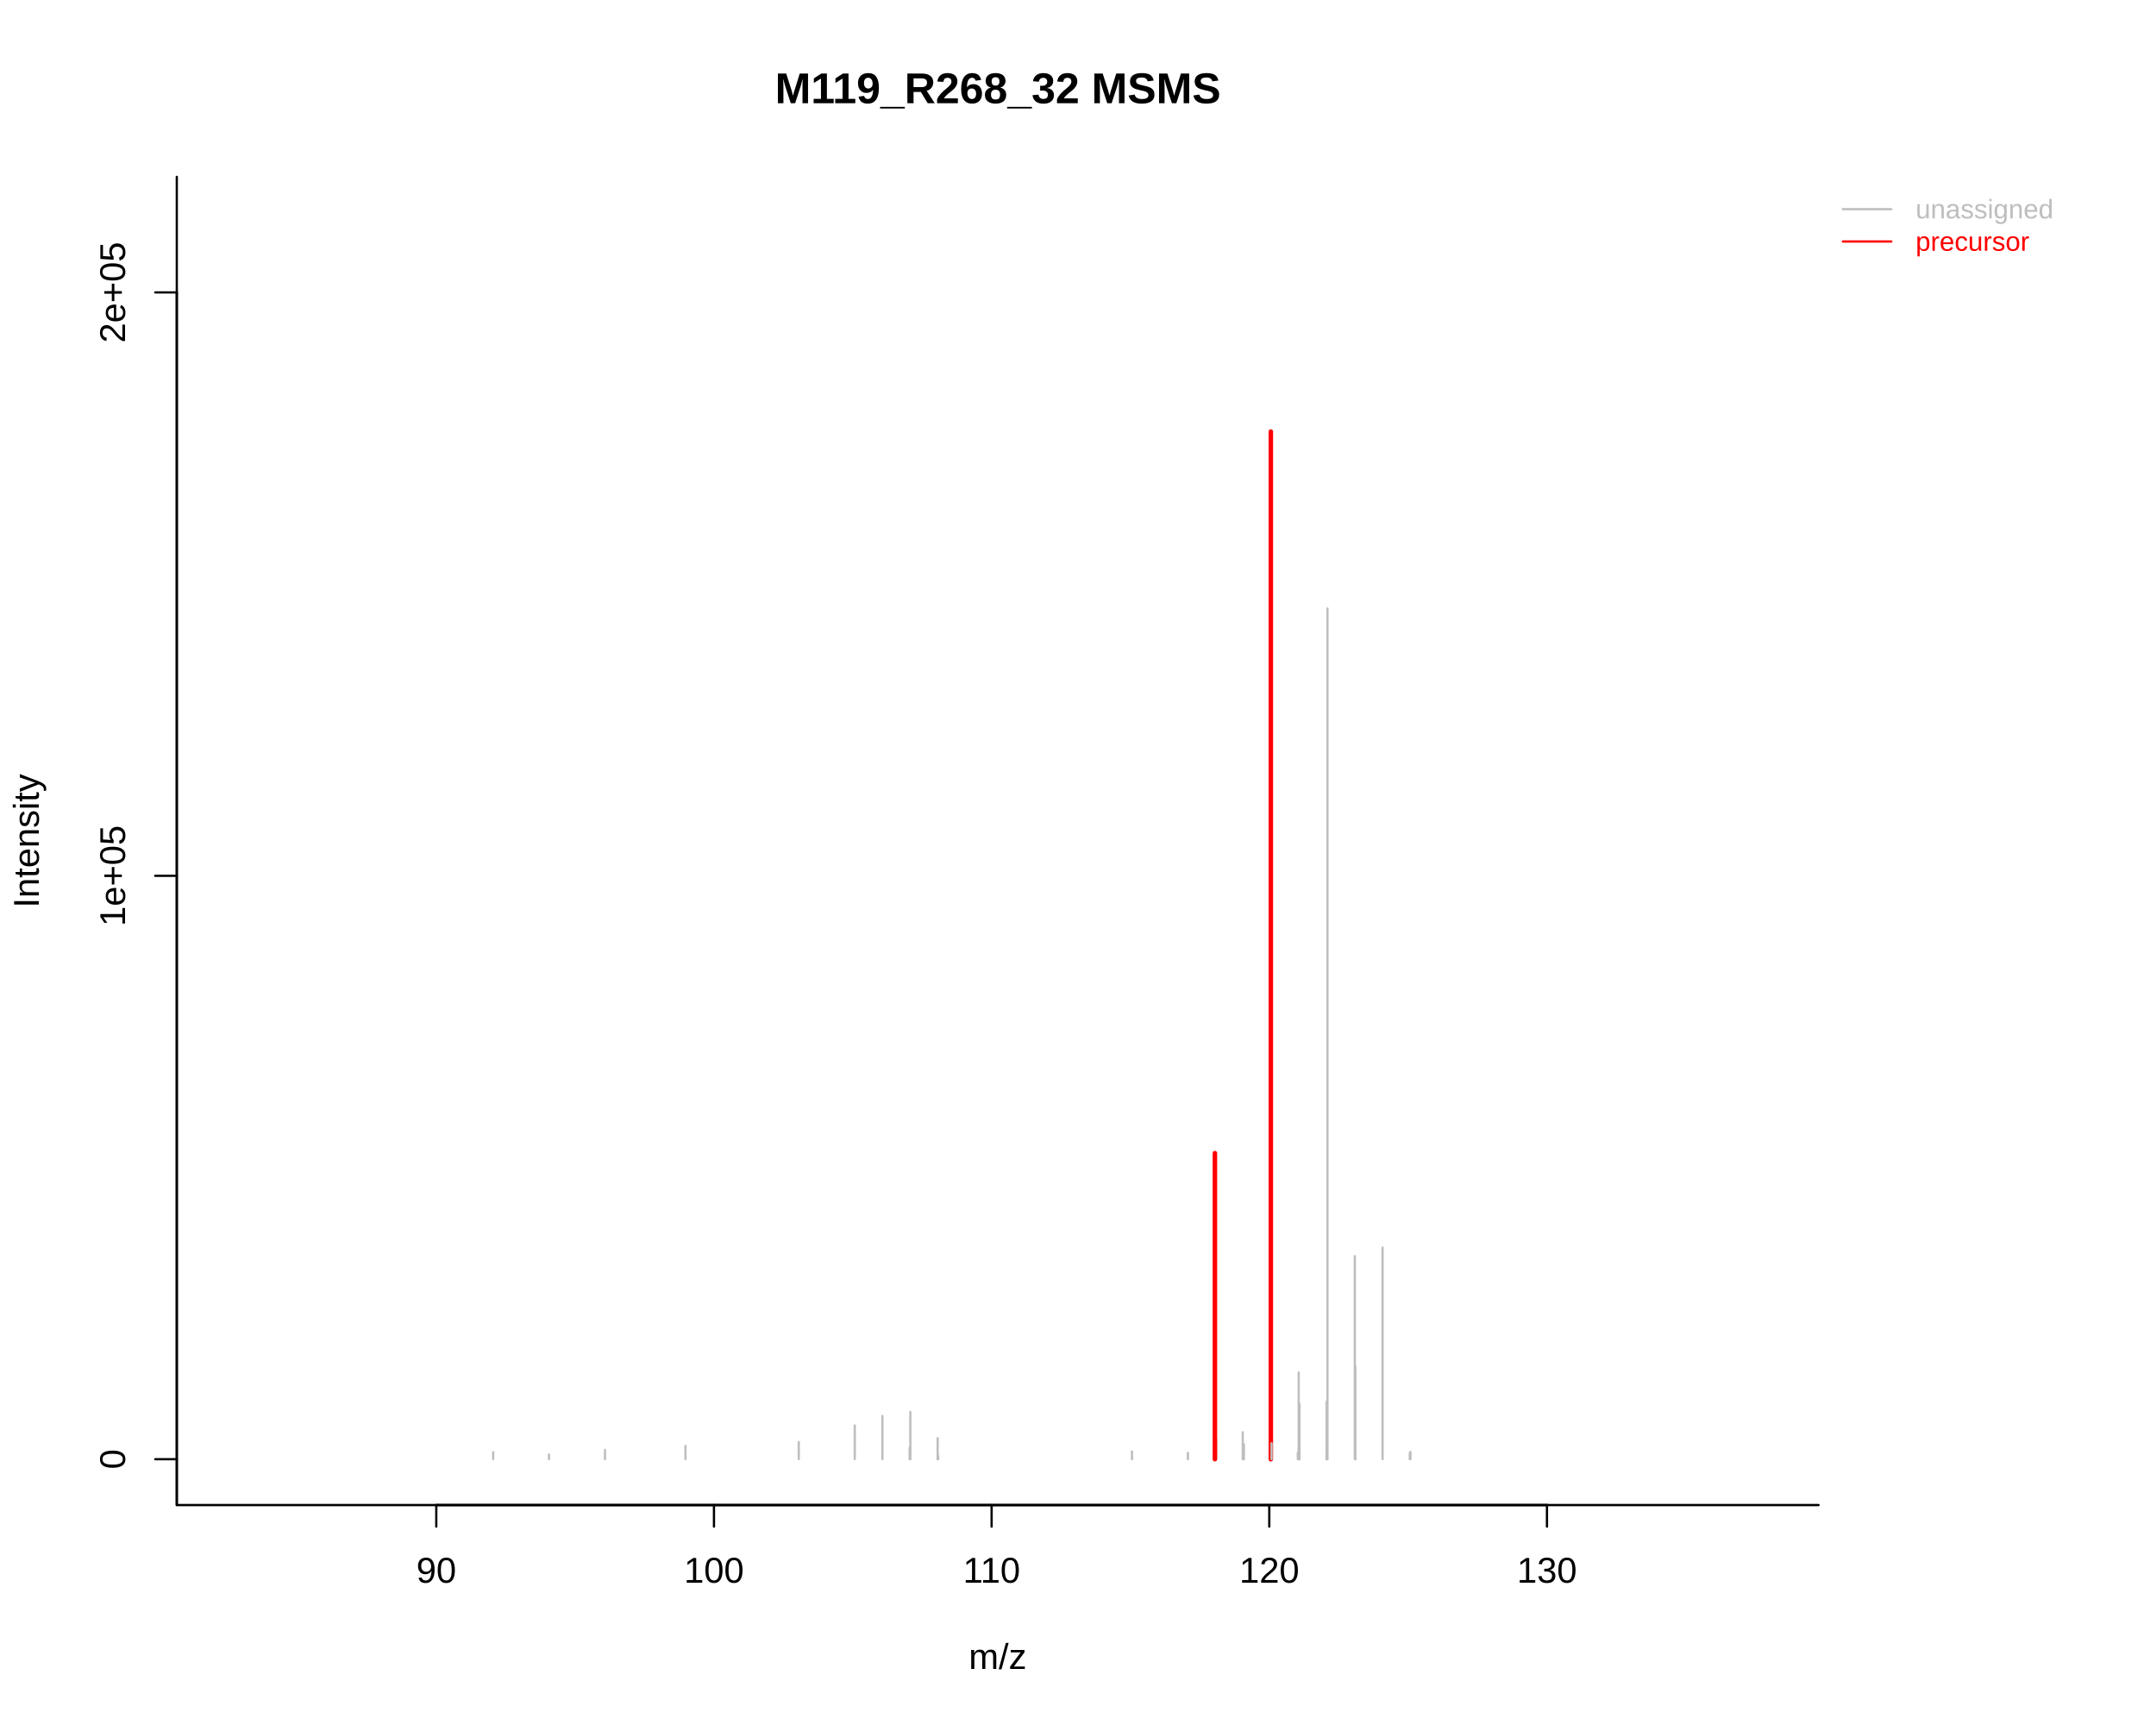
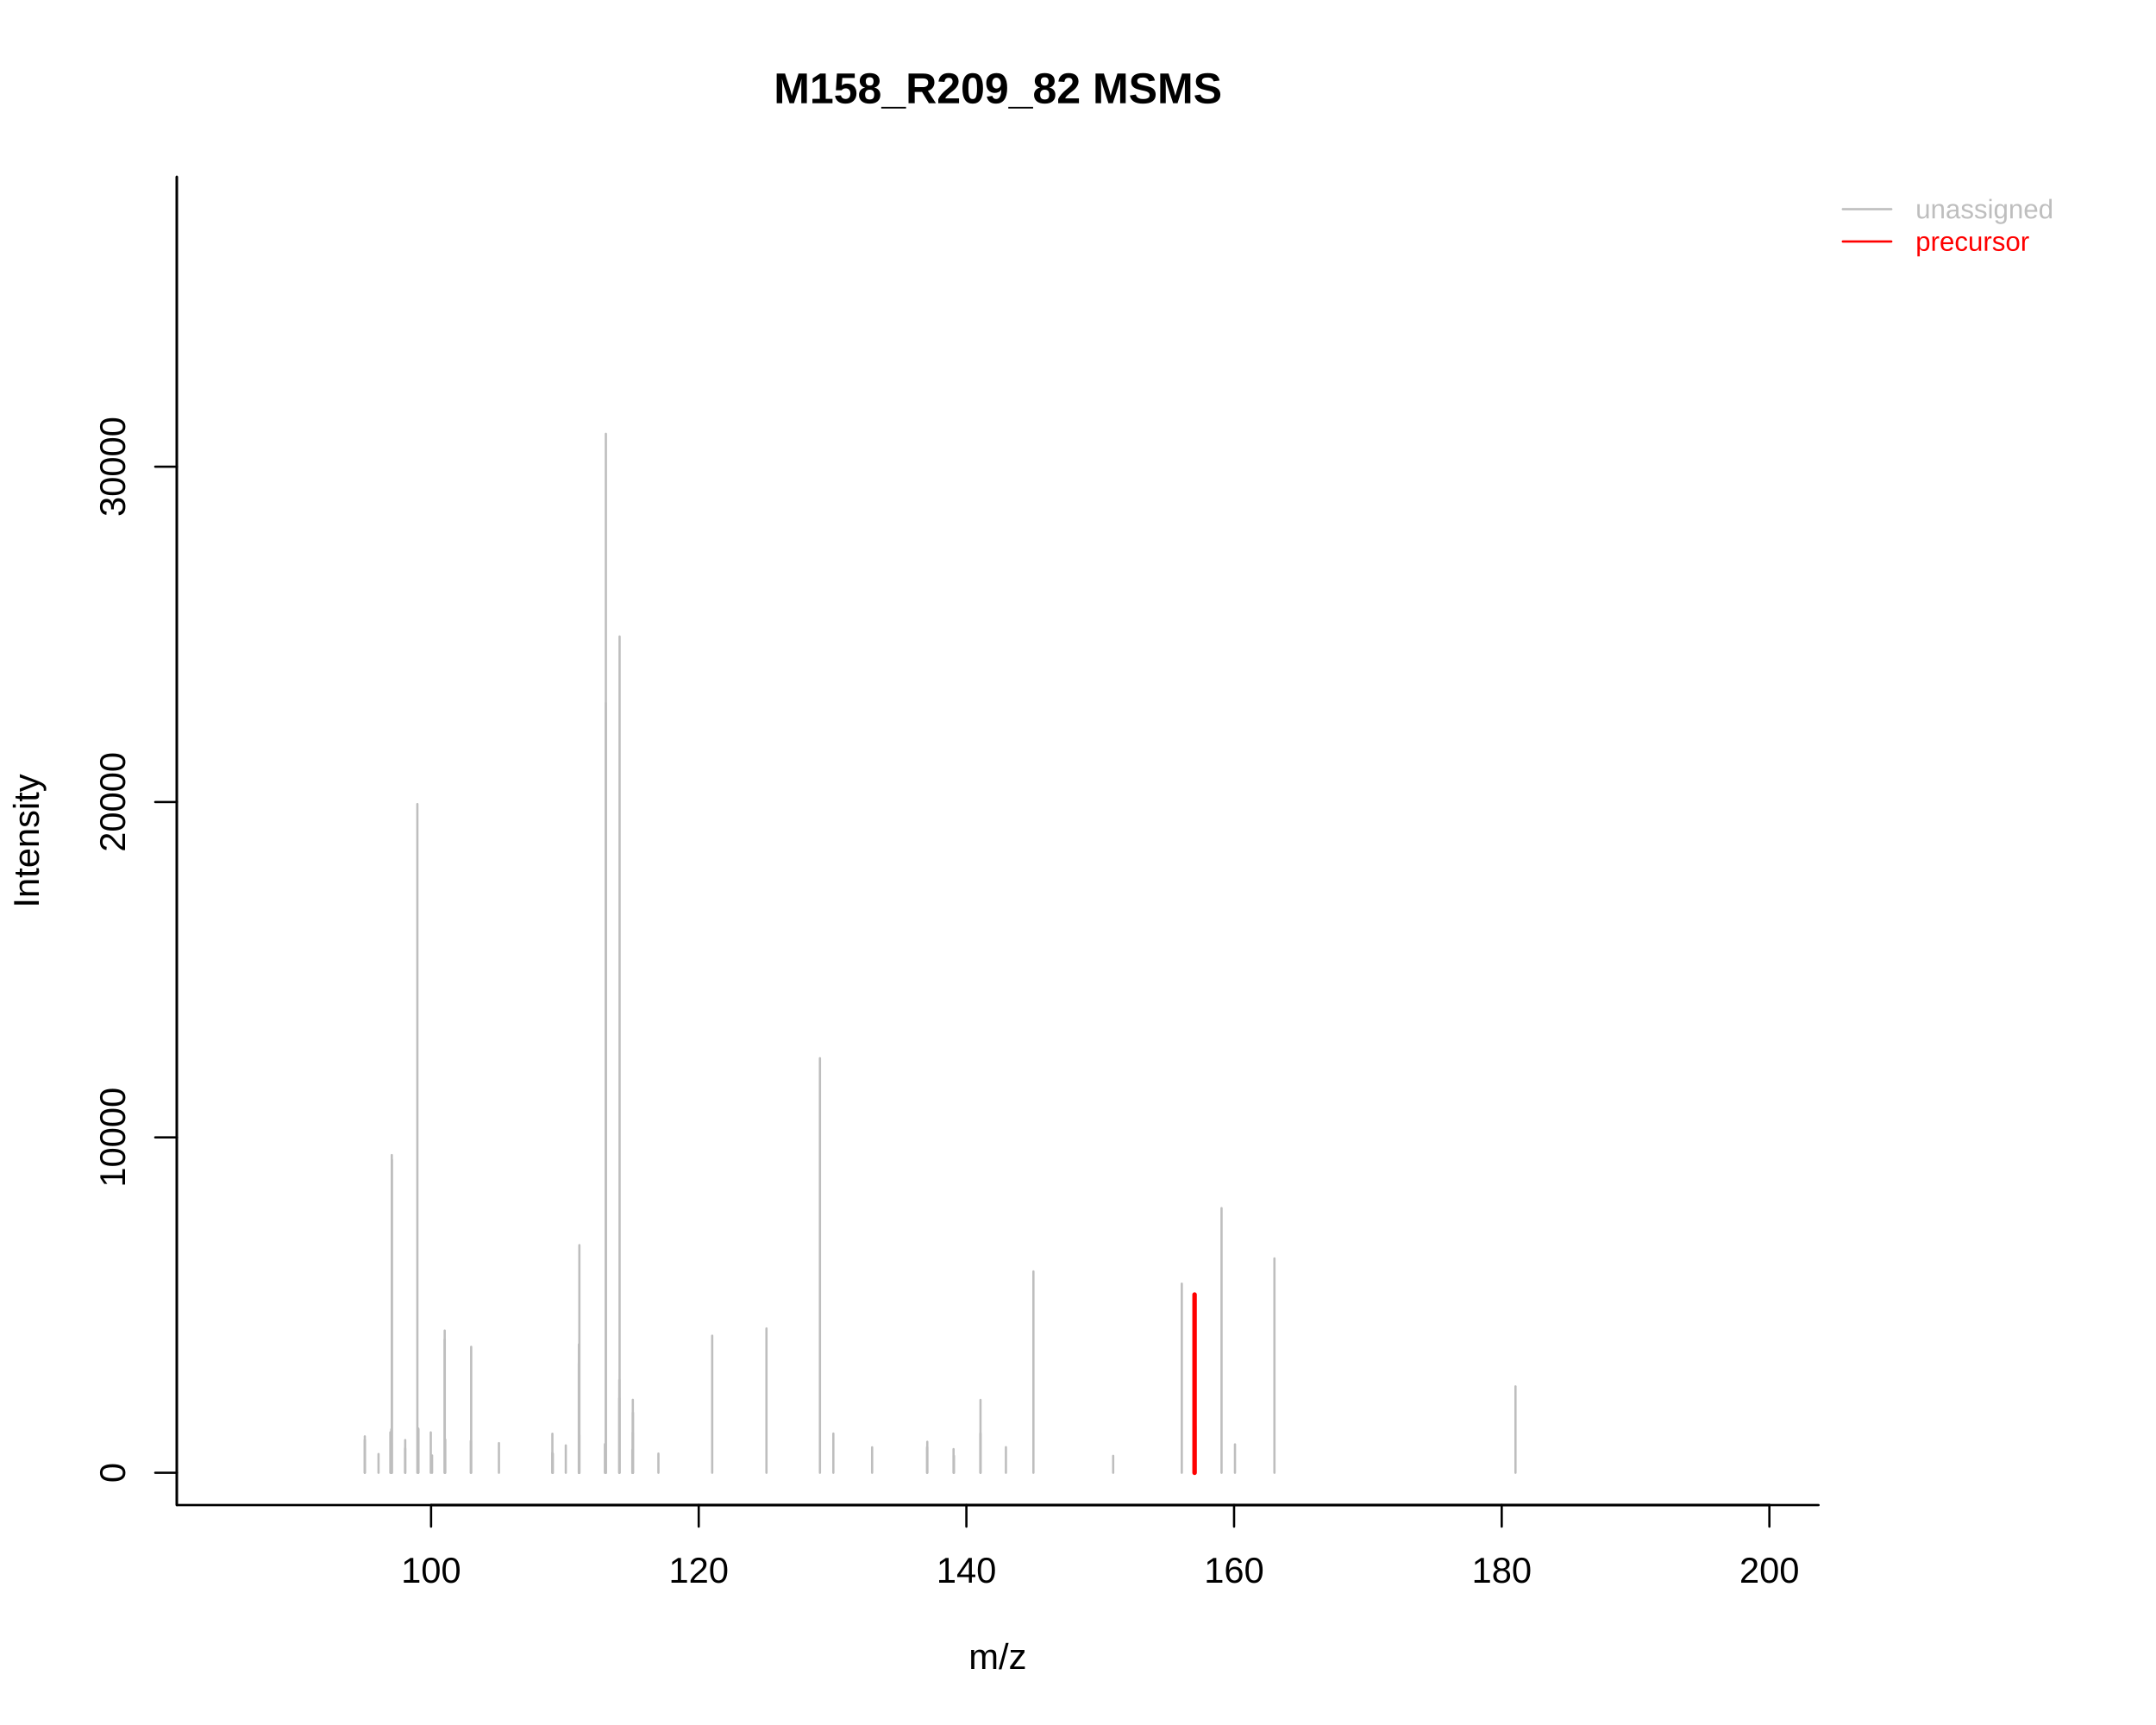
<svg xmlns="http://www.w3.org/2000/svg" viewBox="0 0 720.00 576.00">
  <defs>
    <style type="text/css">
    line, polyline, polygon, path, rect, circle {
      fill: none;
      stroke: #000000;
      stroke-linecap: round;
      stroke-linejoin: round;
      stroke-miterlimit: 10.00;
    }
  </style>
  </defs>
  <rect width="100%" height="100%" style="stroke: none; fill: #FFFFFF;" />
-   <line x1="145.70" y1="502.56" x2="516.61" y2="502.56" style="stroke-width: 0.75;" />
-   <line x1="145.70" y1="502.56" x2="145.70" y2="509.76" style="stroke-width: 0.75;" />
-   <line x1="238.43" y1="502.56" x2="238.43" y2="509.76" style="stroke-width: 0.75;" />
-   <line x1="331.15" y1="502.56" x2="331.15" y2="509.76" style="stroke-width: 0.75;" />
-   <line x1="423.88" y1="502.56" x2="423.88" y2="509.76" style="stroke-width: 0.75;" />
-   <line x1="516.61" y1="502.56" x2="516.61" y2="509.76" style="stroke-width: 0.75;" />
-   <text x="139.03" y="528.48" style="font-size: 12.00px; font-family: Liberation Sans;" textLength="13.34px" lengthAdjust="spacingAndGlyphs">90</text>
-   <text x="228.42" y="528.48" style="font-size: 12.00px; font-family: Liberation Sans;" textLength="20.02px" lengthAdjust="spacingAndGlyphs">100</text>
-   <text x="321.59" y="528.48" style="font-size: 12.00px; font-family: Liberation Sans;" textLength="19.12px" lengthAdjust="spacingAndGlyphs">110</text>
-   <text x="413.88" y="528.48" style="font-size: 12.00px; font-family: Liberation Sans;" textLength="20.02px" lengthAdjust="spacingAndGlyphs">120</text>
-   <text x="506.60" y="528.48" style="font-size: 12.00px; font-family: Liberation Sans;" textLength="20.02px" lengthAdjust="spacingAndGlyphs">130</text>
+   <line x1="143.96" y1="502.56" x2="590.89" y2="502.56" style="stroke-width: 0.75;" />
+   <line x1="143.96" y1="502.56" x2="143.96" y2="509.76" style="stroke-width: 0.75;" />
+   <line x1="233.34" y1="502.56" x2="233.34" y2="509.76" style="stroke-width: 0.75;" />
+   <line x1="322.73" y1="502.56" x2="322.73" y2="509.76" style="stroke-width: 0.75;" />
+   <line x1="412.12" y1="502.56" x2="412.12" y2="509.76" style="stroke-width: 0.75;" />
+   <line x1="501.50" y1="502.56" x2="501.50" y2="509.76" style="stroke-width: 0.75;" />
+   <line x1="590.89" y1="502.56" x2="590.89" y2="509.76" style="stroke-width: 0.75;" />
+   <text x="133.95" y="528.48" style="font-size: 12.00px; font-family: Liberation Sans;" textLength="20.02px" lengthAdjust="spacingAndGlyphs">100</text>
+   <text x="223.33" y="528.48" style="font-size: 12.00px; font-family: Liberation Sans;" textLength="20.02px" lengthAdjust="spacingAndGlyphs">120</text>
+   <text x="312.72" y="528.48" style="font-size: 12.00px; font-family: Liberation Sans;" textLength="20.02px" lengthAdjust="spacingAndGlyphs">140</text>
+   <text x="402.11" y="528.48" style="font-size: 12.00px; font-family: Liberation Sans;" textLength="20.02px" lengthAdjust="spacingAndGlyphs">160</text>
+   <text x="491.49" y="528.48" style="font-size: 12.00px; font-family: Liberation Sans;" textLength="20.02px" lengthAdjust="spacingAndGlyphs">180</text>
+   <text x="580.88" y="528.48" style="font-size: 12.00px; font-family: Liberation Sans;" textLength="20.02px" lengthAdjust="spacingAndGlyphs">200</text>
  <polyline points="59.04,59.04 59.04,502.56 607.31,502.56 " style="stroke-width: 0.75;" />
  <defs>
    <clipPath id="cpMC4wMHw2MzcuNTV8NTc2LjAwfDAuMDA=">
      <rect x="0.00" y="0.00" width="637.55" height="576.00" />
    </clipPath>
  </defs>
  <g clip-path="url(#cpMC4wMHw2MzcuNTV8NTc2LjAwfDAuMDA=)">
-     <text x="258.81" y="34.47" style="font-size: 14.40px; font-weight: bold; font-family: Liberation Sans;" textLength="148.73px" lengthAdjust="spacingAndGlyphs">M119_R268_32 MSMS</text>
+     <text x="258.41" y="34.47" style="font-size: 14.40px; font-weight: bold; font-family: Liberation Sans;" textLength="149.53px" lengthAdjust="spacingAndGlyphs">M158_R209_82 MSMS</text>
  </g>
  <g clip-path="url(#cpMC4wMHw2MzcuNTV8NTc2LjAwfDAuMDA=)">
    <text x="323.51" y="557.28" style="font-size: 12.00px; font-family: Liberation Sans;" textLength="19.33px" lengthAdjust="spacingAndGlyphs">m/z</text>
  </g>
  <g clip-path="url(#cpMC4wMHw2MzcuNTV8NTc2LjAwfDAuMDA=)">
    <text transform="translate(12.96,303.14) rotate(-90)" style="font-size: 12.00px; font-family: Liberation Sans;" textLength="44.67px" lengthAdjust="spacingAndGlyphs">Intensity</text>
  </g>
  <defs>
    <clipPath id="cpNTkuMDR8NjA3LjMxfDUwMi41Nnw1OS4wNA==">
      <rect x="59.04" y="59.04" width="548.27" height="443.52" />
    </clipPath>
  </defs>
-   <line x1="164.70" y1="487.25" x2="164.70" y2="484.88" style="stroke-width: 0.75; stroke: #BEBEBE;" clip-path="url(#cpNTkuMDR8NjA3LjMxfDUwMi41Nnw1OS4wNA==)" />
-   <line x1="202.03" y1="487.25" x2="202.03" y2="484.15" style="stroke-width: 0.75; stroke: #BEBEBE;" clip-path="url(#cpNTkuMDR8NjA3LjMxfDUwMi41Nnw1OS4wNA==)" />
-   <line x1="228.92" y1="487.25" x2="228.92" y2="482.81" style="stroke-width: 0.75; stroke: #BEBEBE;" clip-path="url(#cpNTkuMDR8NjA3LjMxfDUwMi41Nnw1OS4wNA==)" />
-   <line x1="266.75" y1="487.25" x2="266.75" y2="481.51" style="stroke-width: 0.75; stroke: #BEBEBE;" clip-path="url(#cpNTkuMDR8NjA3LjMxfDUwMi41Nnw1OS4wNA==)" />
-   <line x1="285.44" y1="487.25" x2="285.44" y2="475.98" style="stroke-width: 0.75; stroke: #BEBEBE;" clip-path="url(#cpNTkuMDR8NjA3LjMxfDUwMi41Nnw1OS4wNA==)" />
-   <line x1="294.67" y1="487.25" x2="294.67" y2="472.79" style="stroke-width: 0.75; stroke: #BEBEBE;" clip-path="url(#cpNTkuMDR8NjA3LjMxfDUwMi41Nnw1OS4wNA==)" />
-   <line x1="303.79" y1="487.25" x2="303.79" y2="483.38" style="stroke-width: 0.75; stroke: #BEBEBE;" clip-path="url(#cpNTkuMDR8NjA3LjMxfDUwMi41Nnw1OS4wNA==)" />
-   <line x1="304.01" y1="487.25" x2="304.01" y2="471.45" style="stroke-width: 0.75; stroke: #BEBEBE;" clip-path="url(#cpNTkuMDR8NjA3LjMxfDUwMi41Nnw1OS4wNA==)" />
-   <line x1="313.13" y1="487.25" x2="313.13" y2="480.19" style="stroke-width: 0.75; stroke: #BEBEBE;" clip-path="url(#cpNTkuMDR8NjA3LjMxfDUwMi41Nnw1OS4wNA==)" />
-   <line x1="313.31" y1="487.25" x2="313.31" y2="486.13" style="stroke-width: 0.75; stroke: #BEBEBE;" clip-path="url(#cpNTkuMDR8NjA3LjMxfDUwMi41Nnw1OS4wNA==)" />
-   <line x1="378.02" y1="487.25" x2="378.02" y2="484.67" style="stroke-width: 0.75; stroke: #BEBEBE;" clip-path="url(#cpNTkuMDR8NjA3LjMxfDUwMi41Nnw1OS4wNA==)" />
-   <line x1="396.71" y1="487.25" x2="396.71" y2="485.10" style="stroke-width: 0.75; stroke: #BEBEBE;" clip-path="url(#cpNTkuMDR8NjA3LjMxfDUwMi41Nnw1OS4wNA==)" />
-   <line x1="406.14" y1="487.25" x2="406.14" y2="480.60" style="stroke-width: 0.75; stroke: #BEBEBE;" clip-path="url(#cpNTkuMDR8NjA3LjMxfDUwMi41Nnw1OS4wNA==)" />
-   <line x1="415.40" y1="487.25" x2="415.40" y2="482.21" style="stroke-width: 0.75; stroke: #BEBEBE;" clip-path="url(#cpNTkuMDR8NjA3LjMxfDUwMi41Nnw1OS4wNA==)" />
-   <line x1="424.40" y1="487.25" x2="424.40" y2="144.10" style="stroke-width: 1.50; stroke: #FF0000;" clip-path="url(#cpNTkuMDR8NjA3LjMxfDUwMi41Nnw1OS4wNA==)" />
-   <line x1="424.63" y1="487.25" x2="424.63" y2="481.92" style="stroke-width: 0.75; stroke: #BEBEBE;" clip-path="url(#cpNTkuMDR8NjA3LjMxfDUwMi41Nnw1OS4wNA==)" />
-   <line x1="433.70" y1="487.25" x2="433.70" y2="458.29" style="stroke-width: 0.75; stroke: #BEBEBE;" clip-path="url(#cpNTkuMDR8NjA3LjMxfDUwMi41Nnw1OS4wNA==)" />
-   <line x1="433.97" y1="487.25" x2="433.97" y2="468.74" style="stroke-width: 0.75; stroke: #BEBEBE;" clip-path="url(#cpNTkuMDR8NjA3LjMxfDUwMi41Nnw1OS4wNA==)" />
-   <line x1="443.00" y1="487.25" x2="443.00" y2="486.08" style="stroke-width: 0.75; stroke: #BEBEBE;" clip-path="url(#cpNTkuMDR8NjA3LjMxfDUwMi41Nnw1OS4wNA==)" />
-   <line x1="443.32" y1="487.25" x2="443.32" y2="203.17" style="stroke-width: 0.75; stroke: #BEBEBE;" clip-path="url(#cpNTkuMDR8NjA3LjMxfDUwMi41Nnw1OS4wNA==)" />
-   <line x1="452.44" y1="487.25" x2="452.44" y2="419.43" style="stroke-width: 0.75; stroke: #BEBEBE;" clip-path="url(#cpNTkuMDR8NjA3LjMxfDUwMi41Nnw1OS4wNA==)" />
-   <line x1="452.62" y1="487.25" x2="452.62" y2="456.22" style="stroke-width: 0.75; stroke: #BEBEBE;" clip-path="url(#cpNTkuMDR8NjA3LjMxfDUwMi41Nnw1OS4wNA==)" />
-   <line x1="461.72" y1="487.25" x2="461.72" y2="416.59" style="stroke-width: 0.75; stroke: #BEBEBE;" clip-path="url(#cpNTkuMDR8NjA3LjMxfDUwMi41Nnw1OS4wNA==)" />
-   <line x1="470.80" y1="487.25" x2="470.80" y2="485.26" style="stroke-width: 0.75; stroke: #BEBEBE;" clip-path="url(#cpNTkuMDR8NjA3LjMxfDUwMi41Nnw1OS4wNA==)" />
-   <line x1="471.02" y1="487.25" x2="471.02" y2="484.80" style="stroke-width: 0.75; stroke: #BEBEBE;" clip-path="url(#cpNTkuMDR8NjA3LjMxfDUwMi41Nnw1OS4wNA==)" />
-   <line x1="183.34" y1="487.25" x2="183.34" y2="485.68" style="stroke-width: 0.75; stroke: #BEBEBE;" clip-path="url(#cpNTkuMDR8NjA3LjMxfDUwMi41Nnw1OS4wNA==)" />
-   <line x1="405.72" y1="487.25" x2="405.72" y2="385.04" style="stroke-width: 1.50; stroke: #FF0000;" clip-path="url(#cpNTkuMDR8NjA3LjMxfDUwMi41Nnw1OS4wNA==)" />
-   <line x1="415.01" y1="487.25" x2="415.01" y2="478.24" style="stroke-width: 0.75; stroke: #BEBEBE;" clip-path="url(#cpNTkuMDR8NjA3LjMxfDUwMi41Nnw1OS4wNA==)" />
-   <line x1="433.42" y1="487.25" x2="433.42" y2="485.01" style="stroke-width: 0.75; stroke: #BEBEBE;" clip-path="url(#cpNTkuMDR8NjA3LjMxfDUwMi41Nnw1OS4wNA==)" />
-   <line x1="433.75" y1="487.25" x2="433.75" y2="485.12" style="stroke-width: 0.75; stroke: #BEBEBE;" clip-path="url(#cpNTkuMDR8NjA3LjMxfDUwMi41Nnw1OS4wNA==)" />
-   <line x1="443.04" y1="487.25" x2="443.04" y2="467.98" style="stroke-width: 0.75; stroke: #BEBEBE;" clip-path="url(#cpNTkuMDR8NjA3LjMxfDUwMi41Nnw1OS4wNA==)" />
+   <line x1="121.83" y1="491.78" x2="121.83" y2="480.85" style="stroke-width: 0.75; stroke: #BEBEBE;" clip-path="url(#cpNTkuMDR8NjA3LjMxfDUwMi41Nnw1OS4wNA==)" />
+   <line x1="126.41" y1="491.78" x2="126.41" y2="485.51" style="stroke-width: 0.75; stroke: #BEBEBE;" clip-path="url(#cpNTkuMDR8NjA3LjMxfDUwMi41Nnw1OS4wNA==)" />
+   <line x1="130.67" y1="491.78" x2="130.67" y2="477.26" style="stroke-width: 0.75; stroke: #BEBEBE;" clip-path="url(#cpNTkuMDR8NjA3LjMxfDUwMi41Nnw1OS4wNA==)" />
+   <line x1="130.84" y1="491.78" x2="130.84" y2="387.32" style="stroke-width: 0.75; stroke: #BEBEBE;" clip-path="url(#cpNTkuMDR8NjA3LjMxfDUwMi41Nnw1OS4wNA==)" />
+   <line x1="135.32" y1="491.78" x2="135.32" y2="480.85" style="stroke-width: 0.75; stroke: #BEBEBE;" clip-path="url(#cpNTkuMDR8NjA3LjMxfDUwMi41Nnw1OS4wNA==)" />
+   <line x1="139.38" y1="491.78" x2="139.38" y2="268.48" style="stroke-width: 0.75; stroke: #BEBEBE;" clip-path="url(#cpNTkuMDR8NjA3LjMxfDUwMi41Nnw1OS4wNA==)" />
+   <line x1="139.68" y1="491.78" x2="139.68" y2="477.00" style="stroke-width: 0.75; stroke: #BEBEBE;" clip-path="url(#cpNTkuMDR8NjA3LjMxfDUwMi41Nnw1OS4wNA==)" />
+   <line x1="143.86" y1="491.78" x2="143.86" y2="478.29" style="stroke-width: 0.75; stroke: #BEBEBE;" clip-path="url(#cpNTkuMDR8NjA3LjMxfDUwMi41Nnw1OS4wNA==)" />
+   <line x1="144.29" y1="491.78" x2="144.29" y2="486.00" style="stroke-width: 0.75; stroke: #BEBEBE;" clip-path="url(#cpNTkuMDR8NjA3LjMxfDUwMi41Nnw1OS4wNA==)" />
+   <line x1="148.51" y1="491.78" x2="148.51" y2="444.30" style="stroke-width: 0.75; stroke: #BEBEBE;" clip-path="url(#cpNTkuMDR8NjA3LjMxfDUwMi41Nnw1OS4wNA==)" />
+   <line x1="148.70" y1="491.78" x2="148.70" y2="480.67" style="stroke-width: 0.75; stroke: #BEBEBE;" clip-path="url(#cpNTkuMDR8NjA3LjMxfDUwMi41Nnw1OS4wNA==)" />
+   <line x1="157.22" y1="491.78" x2="157.22" y2="481.16" style="stroke-width: 0.75; stroke: #BEBEBE;" clip-path="url(#cpNTkuMDR8NjA3LjMxfDUwMi41Nnw1OS4wNA==)" />
+   <line x1="157.35" y1="491.78" x2="157.35" y2="449.72" style="stroke-width: 0.75; stroke: #BEBEBE;" clip-path="url(#cpNTkuMDR8NjA3LjMxfDUwMi41Nnw1OS4wNA==)" />
+   <line x1="166.62" y1="491.78" x2="166.62" y2="481.88" style="stroke-width: 0.75; stroke: #BEBEBE;" clip-path="url(#cpNTkuMDR8NjA3LjMxfDUwMi41Nnw1OS4wNA==)" />
+   <line x1="184.47" y1="491.78" x2="184.47" y2="478.74" style="stroke-width: 0.75; stroke: #BEBEBE;" clip-path="url(#cpNTkuMDR8NjA3LjMxfDUwMi41Nnw1OS4wNA==)" />
+   <line x1="184.63" y1="491.78" x2="184.63" y2="485.42" style="stroke-width: 0.75; stroke: #BEBEBE;" clip-path="url(#cpNTkuMDR8NjA3LjMxfDUwMi41Nnw1OS4wNA==)" />
+   <line x1="188.95" y1="491.78" x2="188.95" y2="482.64" style="stroke-width: 0.75; stroke: #BEBEBE;" clip-path="url(#cpNTkuMDR8NjA3LjMxfDUwMi41Nnw1OS4wNA==)" />
+   <line x1="193.31" y1="491.78" x2="193.31" y2="455.23" style="stroke-width: 0.75; stroke: #BEBEBE;" clip-path="url(#cpNTkuMDR8NjA3LjMxfDUwMi41Nnw1OS4wNA==)" />
+   <line x1="193.48" y1="491.78" x2="193.48" y2="415.76" style="stroke-width: 0.75; stroke: #BEBEBE;" clip-path="url(#cpNTkuMDR8NjA3LjMxfDUwMi41Nnw1OS4wNA==)" />
+   <line x1="202.01" y1="491.78" x2="202.01" y2="482.24" style="stroke-width: 0.75; stroke: #BEBEBE;" clip-path="url(#cpNTkuMDR8NjA3LjMxfDUwMi41Nnw1OS4wNA==)" />
+   <line x1="202.32" y1="491.78" x2="202.32" y2="234.80" style="stroke-width: 0.75; stroke: #BEBEBE;" clip-path="url(#cpNTkuMDR8NjA3LjMxfDUwMi41Nnw1OS4wNA==)" />
+   <line x1="206.81" y1="491.78" x2="206.81" y2="466.92" style="stroke-width: 0.75; stroke: #BEBEBE;" clip-path="url(#cpNTkuMDR8NjA3LjMxfDUwMi41Nnw1OS4wNA==)" />
+   <line x1="206.91" y1="491.78" x2="206.91" y2="212.53" style="stroke-width: 0.75; stroke: #BEBEBE;" clip-path="url(#cpNTkuMDR8NjA3LjMxfDUwMi41Nnw1OS4wNA==)" />
+   <line x1="211.24" y1="491.78" x2="211.24" y2="485.37" style="stroke-width: 0.75; stroke: #BEBEBE;" clip-path="url(#cpNTkuMDR8NjA3LjMxfDUwMi41Nnw1OS4wNA==)" />
+   <line x1="211.33" y1="491.78" x2="211.33" y2="467.41" style="stroke-width: 0.75; stroke: #BEBEBE;" clip-path="url(#cpNTkuMDR8NjA3LjMxfDUwMi41Nnw1OS4wNA==)" />
+   <line x1="211.39" y1="491.78" x2="211.39" y2="471.71" style="stroke-width: 0.75; stroke: #BEBEBE;" clip-path="url(#cpNTkuMDR8NjA3LjMxfDUwMi41Nnw1OS4wNA==)" />
+   <line x1="219.88" y1="491.78" x2="219.88" y2="485.37" style="stroke-width: 0.75; stroke: #BEBEBE;" clip-path="url(#cpNTkuMDR8NjA3LjMxfDUwMi41Nnw1OS4wNA==)" />
+   <line x1="237.84" y1="491.78" x2="237.84" y2="446.00" style="stroke-width: 0.75; stroke: #BEBEBE;" clip-path="url(#cpNTkuMDR8NjA3LjMxfDUwMi41Nnw1OS4wNA==)" />
+   <line x1="255.96" y1="491.78" x2="255.96" y2="443.58" style="stroke-width: 0.75; stroke: #BEBEBE;" clip-path="url(#cpNTkuMDR8NjA3LjMxfDUwMi41Nnw1OS4wNA==)" />
+   <line x1="291.25" y1="491.78" x2="291.25" y2="483.27" style="stroke-width: 0.75; stroke: #BEBEBE;" clip-path="url(#cpNTkuMDR8NjA3LjMxfDUwMi41Nnw1OS4wNA==)" />
+   <line x1="309.67" y1="491.78" x2="309.67" y2="481.43" style="stroke-width: 0.75; stroke: #BEBEBE;" clip-path="url(#cpNTkuMDR8NjA3LjMxfDUwMi41Nnw1OS4wNA==)" />
+   <line x1="318.59" y1="491.78" x2="318.59" y2="486.13" style="stroke-width: 0.75; stroke: #BEBEBE;" clip-path="url(#cpNTkuMDR8NjA3LjMxfDUwMi41Nnw1OS4wNA==)" />
+   <line x1="327.44" y1="491.78" x2="327.44" y2="467.45" style="stroke-width: 0.75; stroke: #BEBEBE;" clip-path="url(#cpNTkuMDR8NjA3LjMxfDUwMi41Nnw1OS4wNA==)" />
+   <line x1="335.93" y1="491.78" x2="335.93" y2="483.22" style="stroke-width: 0.75; stroke: #BEBEBE;" clip-path="url(#cpNTkuMDR8NjA3LjMxfDUwMi41Nnw1OS4wNA==)" />
+   <line x1="345.11" y1="491.78" x2="345.11" y2="424.54" style="stroke-width: 0.75; stroke: #BEBEBE;" clip-path="url(#cpNTkuMDR8NjA3LjMxfDUwMi41Nnw1OS4wNA==)" />
+   <line x1="371.75" y1="491.78" x2="371.75" y2="486.13" style="stroke-width: 0.75; stroke: #BEBEBE;" clip-path="url(#cpNTkuMDR8NjA3LjMxfDUwMi41Nnw1OS4wNA==)" />
+   <line x1="394.66" y1="491.78" x2="394.66" y2="428.62" style="stroke-width: 0.75; stroke: #BEBEBE;" clip-path="url(#cpNTkuMDR8NjA3LjMxfDUwMi41Nnw1OS4wNA==)" />
+   <line x1="399.15" y1="491.78" x2="399.15" y2="476.19" style="stroke-width: 0.75; stroke: #BEBEBE;" clip-path="url(#cpNTkuMDR8NjA3LjMxfDUwMi41Nnw1OS4wNA==)" />
+   <line x1="425.60" y1="491.78" x2="425.60" y2="420.20" style="stroke-width: 0.75; stroke: #BEBEBE;" clip-path="url(#cpNTkuMDR8NjA3LjMxfDUwMi41Nnw1OS4wNA==)" />
+   <line x1="506.10" y1="491.78" x2="506.10" y2="462.93" style="stroke-width: 0.75; stroke: #BEBEBE;" clip-path="url(#cpNTkuMDR8NjA3LjMxfDUwMi41Nnw1OS4wNA==)" />
+   <line x1="121.83" y1="491.78" x2="121.83" y2="479.62" style="stroke-width: 0.75; stroke: #BEBEBE;" clip-path="url(#cpNTkuMDR8NjA3LjMxfDUwMi41Nnw1OS4wNA==)" />
+   <line x1="130.37" y1="491.78" x2="130.37" y2="478.25" style="stroke-width: 0.75; stroke: #BEBEBE;" clip-path="url(#cpNTkuMDR8NjA3LjMxfDUwMi41Nnw1OS4wNA==)" />
+   <line x1="130.68" y1="491.78" x2="130.68" y2="482.01" style="stroke-width: 0.75; stroke: #BEBEBE;" clip-path="url(#cpNTkuMDR8NjA3LjMxfDUwMi41Nnw1OS4wNA==)" />
+   <line x1="130.84" y1="491.78" x2="130.84" y2="385.68" style="stroke-width: 0.75; stroke: #BEBEBE;" clip-path="url(#cpNTkuMDR8NjA3LjMxfDUwMi41Nnw1OS4wNA==)" />
+   <line x1="135.33" y1="491.78" x2="135.33" y2="483.62" style="stroke-width: 0.75; stroke: #BEBEBE;" clip-path="url(#cpNTkuMDR8NjA3LjMxfDUwMi41Nnw1OS4wNA==)" />
+   <line x1="139.69" y1="491.78" x2="139.69" y2="477.24" style="stroke-width: 0.75; stroke: #BEBEBE;" clip-path="url(#cpNTkuMDR8NjA3LjMxfDUwMi41Nnw1OS4wNA==)" />
+   <line x1="148.53" y1="491.78" x2="148.53" y2="447.34" style="stroke-width: 0.75; stroke: #BEBEBE;" clip-path="url(#cpNTkuMDR8NjA3LjMxfDUwMi41Nnw1OS4wNA==)" />
+   <line x1="184.47" y1="491.78" x2="184.47" y2="485.19" style="stroke-width: 0.75; stroke: #BEBEBE;" clip-path="url(#cpNTkuMDR8NjA3LjMxfDUwMi41Nnw1OS4wNA==)" />
+   <line x1="193.32" y1="491.78" x2="193.32" y2="448.95" style="stroke-width: 0.75; stroke: #BEBEBE;" clip-path="url(#cpNTkuMDR8NjA3LjMxfDUwMi41Nnw1OS4wNA==)" />
+   <line x1="193.40" y1="491.78" x2="193.40" y2="482.95" style="stroke-width: 0.75; stroke: #BEBEBE;" clip-path="url(#cpNTkuMDR8NjA3LjMxfDUwMi41Nnw1OS4wNA==)" />
+   <line x1="193.48" y1="491.78" x2="193.48" y2="479.19" style="stroke-width: 0.75; stroke: #BEBEBE;" clip-path="url(#cpNTkuMDR8NjA3LjMxfDUwMi41Nnw1OS4wNA==)" />
+   <line x1="202.33" y1="491.78" x2="202.33" y2="144.85" style="stroke-width: 0.75; stroke: #BEBEBE;" clip-path="url(#cpNTkuMDR8NjA3LjMxfDUwMi41Nnw1OS4wNA==)" />
+   <line x1="206.81" y1="491.78" x2="206.81" y2="460.83" style="stroke-width: 0.75; stroke: #BEBEBE;" clip-path="url(#cpNTkuMDR8NjA3LjMxfDUwMi41Nnw1OS4wNA==)" />
+   <line x1="211.17" y1="491.78" x2="211.17" y2="484.14" style="stroke-width: 0.75; stroke: #BEBEBE;" clip-path="url(#cpNTkuMDR8NjA3LjMxfDUwMi41Nnw1OS4wNA==)" />
+   <line x1="211.34" y1="491.78" x2="211.34" y2="478.41" style="stroke-width: 0.75; stroke: #BEBEBE;" clip-path="url(#cpNTkuMDR8NjA3LjMxfDUwMi41Nnw1OS4wNA==)" />
+   <line x1="273.82" y1="491.78" x2="273.82" y2="353.34" style="stroke-width: 0.75; stroke: #BEBEBE;" clip-path="url(#cpNTkuMDR8NjA3LjMxfDUwMi41Nnw1OS4wNA==)" />
+   <line x1="278.30" y1="491.78" x2="278.30" y2="478.68" style="stroke-width: 0.75; stroke: #BEBEBE;" clip-path="url(#cpNTkuMDR8NjA3LjMxfDUwMi41Nnw1OS4wNA==)" />
+   <line x1="309.59" y1="491.78" x2="309.59" y2="483.22" style="stroke-width: 0.75; stroke: #BEBEBE;" clip-path="url(#cpNTkuMDR8NjA3LjMxfDUwMi41Nnw1OS4wNA==)" />
+   <line x1="318.44" y1="491.78" x2="318.44" y2="483.87" style="stroke-width: 0.75; stroke: #BEBEBE;" clip-path="url(#cpNTkuMDR8NjA3LjMxfDUwMi41Nnw1OS4wNA==)" />
+   <line x1="327.44" y1="491.78" x2="327.44" y2="478.61" style="stroke-width: 0.75; stroke: #BEBEBE;" clip-path="url(#cpNTkuMDR8NjA3LjMxfDUwMi41Nnw1OS4wNA==)" />
+   <line x1="398.93" y1="491.78" x2="398.93" y2="432.27" style="stroke-width: 1.50; stroke: #FF0000;" clip-path="url(#cpNTkuMDR8NjA3LjMxfDUwMi41Nnw1OS4wNA==)" />
+   <line x1="407.94" y1="491.78" x2="407.94" y2="403.40" style="stroke-width: 0.75; stroke: #BEBEBE;" clip-path="url(#cpNTkuMDR8NjA3LjMxfDUwMi41Nnw1OS4wNA==)" />
+   <line x1="412.42" y1="491.78" x2="412.42" y2="482.30" style="stroke-width: 0.75; stroke: #BEBEBE;" clip-path="url(#cpNTkuMDR8NjA3LjMxfDUwMi41Nnw1OS4wNA==)" />
  <defs>
    <clipPath id="cpMC4wMHw3MjAuMDB8NTc2LjAwfDAuMDA=">
      <rect x="0.00" y="0.00" width="720.00" height="576.00" />
    </clipPath>
  </defs>
-   <line x1="59.04" y1="502.56" x2="59.04" y2="97.64" style="stroke-width: 0.75;" clip-path="url(#cpMC4wMHw3MjAuMDB8NTc2LjAwfDAuMDA=)" />
-   <line x1="59.04" y1="487.25" x2="51.84" y2="487.25" style="stroke-width: 0.75;" clip-path="url(#cpMC4wMHw3MjAuMDB8NTc2LjAwfDAuMDA=)" />
-   <line x1="59.04" y1="292.44" x2="51.84" y2="292.44" style="stroke-width: 0.75;" clip-path="url(#cpMC4wMHw3MjAuMDB8NTc2LjAwfDAuMDA=)" />
-   <line x1="59.04" y1="97.64" x2="51.84" y2="97.64" style="stroke-width: 0.75;" clip-path="url(#cpMC4wMHw3MjAuMDB8NTc2LjAwfDAuMDA=)" />
+   <line x1="59.04" y1="502.56" x2="59.04" y2="59.04" style="stroke-width: 0.75;" clip-path="url(#cpMC4wMHw3MjAuMDB8NTc2LjAwfDAuMDA=)" />
+   <line x1="59.04" y1="491.78" x2="51.84" y2="491.78" style="stroke-width: 0.75;" clip-path="url(#cpMC4wMHw3MjAuMDB8NTc2LjAwfDAuMDA=)" />
+   <line x1="59.04" y1="379.79" x2="51.84" y2="379.79" style="stroke-width: 0.75;" clip-path="url(#cpMC4wMHw3MjAuMDB8NTc2LjAwfDAuMDA=)" />
+   <line x1="59.04" y1="267.81" x2="51.84" y2="267.81" style="stroke-width: 0.75;" clip-path="url(#cpMC4wMHw3MjAuMDB8NTc2LjAwfDAuMDA=)" />
+   <line x1="59.04" y1="155.83" x2="51.84" y2="155.83" style="stroke-width: 0.75;" clip-path="url(#cpMC4wMHw3MjAuMDB8NTc2LjAwfDAuMDA=)" />
  <g clip-path="url(#cpMC4wMHw3MjAuMDB8NTc2LjAwfDAuMDA=)">
-     <text transform="translate(41.76,490.58) rotate(-90)" style="font-size: 12.00px; font-family: Liberation Sans;" textLength="6.67px" lengthAdjust="spacingAndGlyphs">0</text>
+     <text transform="translate(41.76,495.11) rotate(-90)" style="font-size: 12.00px; font-family: Liberation Sans;" textLength="6.67px" lengthAdjust="spacingAndGlyphs">0</text>
  </g>
  <g clip-path="url(#cpMC4wMHw3MjAuMDB8NTc2LjAwfDAuMDA=)">
-     <text transform="translate(41.76,309.29) rotate(-90)" style="font-size: 12.00px; font-family: Liberation Sans;" textLength="33.70px" lengthAdjust="spacingAndGlyphs">1e+05</text>
+     <text transform="translate(41.76,396.47) rotate(-90)" style="font-size: 12.00px; font-family: Liberation Sans;" textLength="33.36px" lengthAdjust="spacingAndGlyphs">10000</text>
  </g>
  <g clip-path="url(#cpMC4wMHw3MjAuMDB8NTc2LjAwfDAuMDA=)">
-     <text transform="translate(41.76,114.49) rotate(-90)" style="font-size: 12.00px; font-family: Liberation Sans;" textLength="33.70px" lengthAdjust="spacingAndGlyphs">2e+05</text>
+     <text transform="translate(41.76,284.49) rotate(-90)" style="font-size: 12.00px; font-family: Liberation Sans;" textLength="33.36px" lengthAdjust="spacingAndGlyphs">20000</text>
+   </g>
+   <g clip-path="url(#cpMC4wMHw3MjAuMDB8NTc2LjAwfDAuMDA=)">
+     <text transform="translate(41.76,172.51) rotate(-90)" style="font-size: 12.00px; font-family: Liberation Sans;" textLength="33.36px" lengthAdjust="spacingAndGlyphs">30000</text>
  </g>
  <line x1="615.41" y1="69.84" x2="631.61" y2="69.84" style="stroke-width: 0.75; stroke: #BEBEBE;" clip-path="url(#cpMC4wMHw3MjAuMDB8NTc2LjAwfDAuMDA=)" />
  <line x1="615.41" y1="80.64" x2="631.61" y2="80.64" style="stroke-width: 0.75; stroke: #FF0000;" clip-path="url(#cpMC4wMHw3MjAuMDB8NTc2LjAwfDAuMDA=)" />
  <g clip-path="url(#cpMC4wMHw3MjAuMDB8NTc2LjAwfDAuMDA=)">
    <text x="639.71" y="72.93" style="font-size: 9.00px; fill: #BEBEBE; font-family: Liberation Sans;" textLength="46.00px" lengthAdjust="spacingAndGlyphs">unassigned</text>
  </g>
  <g clip-path="url(#cpMC4wMHw3MjAuMDB8NTc2LjAwfDAuMDA=)">
    <text x="639.71" y="83.73" style="font-size: 9.00px; fill: #FF0000; font-family: Liberation Sans;" textLength="38.00px" lengthAdjust="spacingAndGlyphs">precursor</text>
  </g>
</svg>
